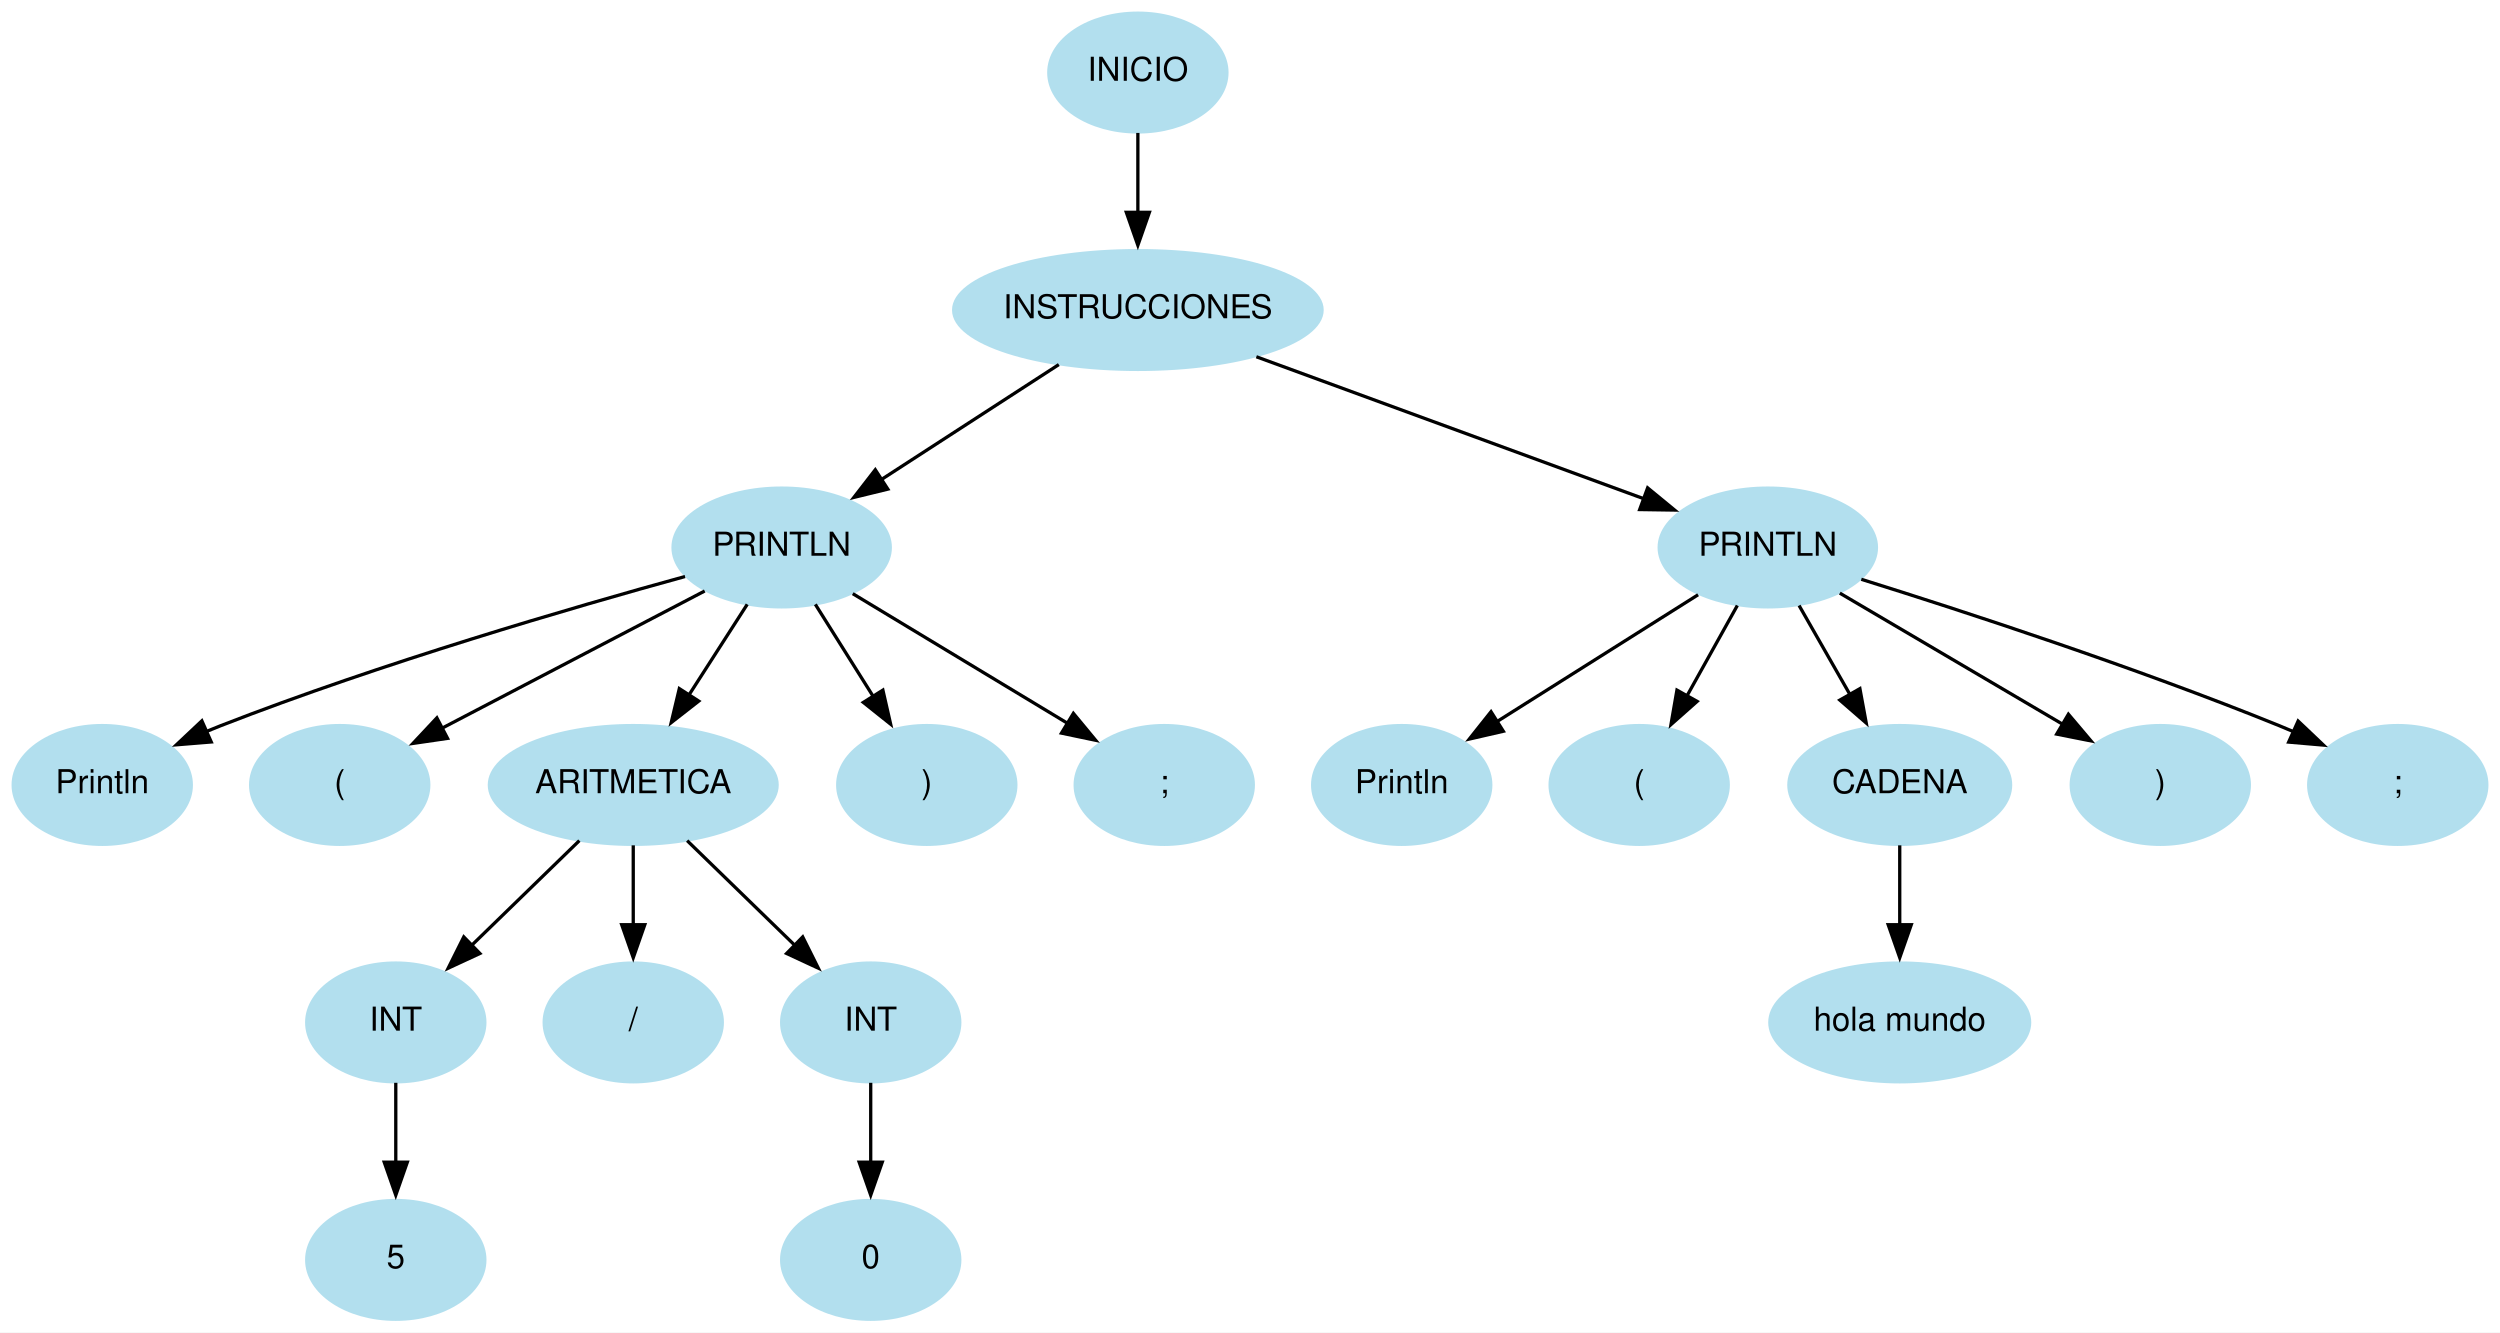
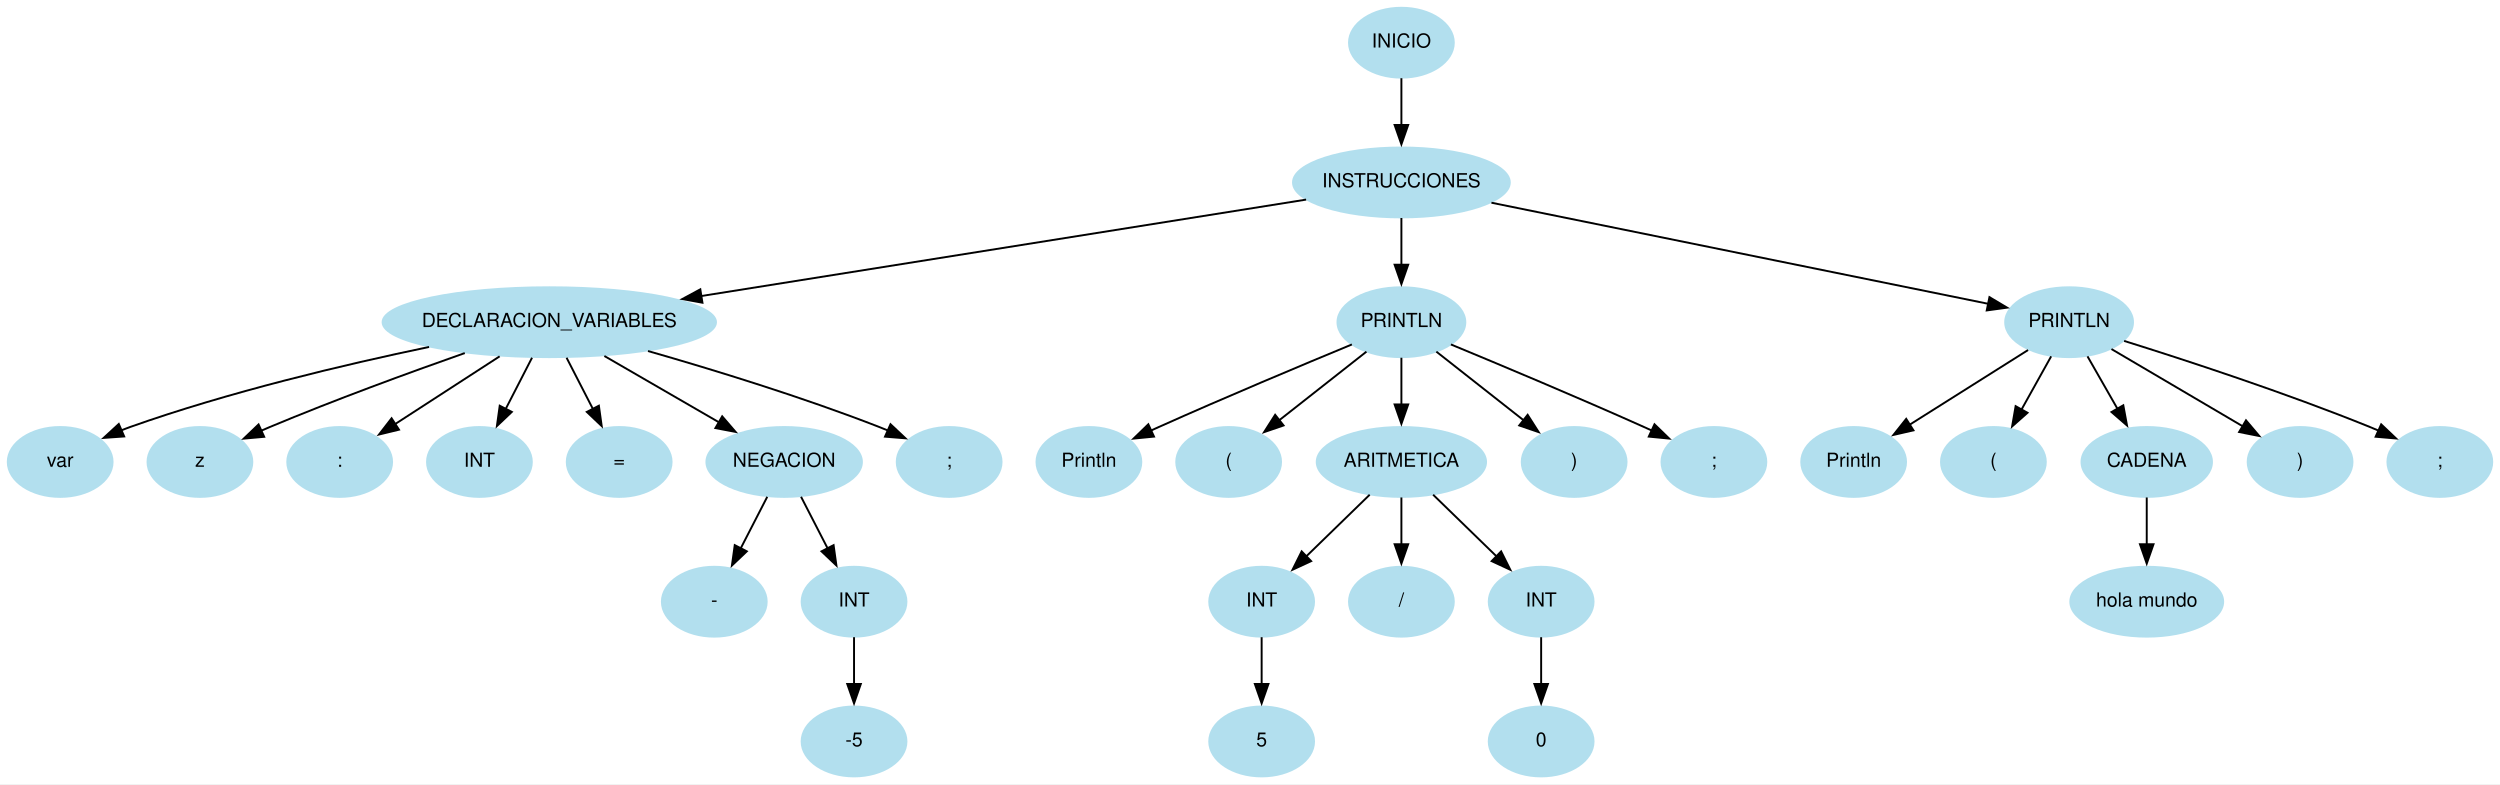
- <svg xmlns="http://www.w3.org/2000/svg" width="758pt" height="404pt" viewBox="0.00 0.00 758.00 404.00">
+ <svg xmlns="http://www.w3.org/2000/svg" width="1288pt" height="404pt" viewBox="0.00 0.00 1288.00 404.00">
  <g id="graph0" class="graph" transform="scale(1 1) rotate(0) translate(4 400)">
-     <polygon fill="white" stroke="none" points="-4,4 -4,-400 754,-400 754,4 -4,4" />
+     <polygon fill="white" stroke="none" points="-4,4 -4,-400 1284,-400 1284,4 -4,4" />
    <g id="node1" class="node">
-       <ellipse fill="#b2dfee" stroke="#b2dfee" cx="341" cy="-378" rx="27" ry="18" />
-       <text text-anchor="middle" x="341" y="-375.5" font-family="Helvetica,sans-Serif" font-size="10.00">INICIO</text>
+       <ellipse fill="#b2dfee" stroke="#b2dfee" cx="718" cy="-378" rx="27" ry="18" />
+       <text text-anchor="middle" x="718" y="-375.5" font-family="Helvetica,sans-Serif" font-size="10.00">INICIO</text>
    </g>
    <g id="node2" class="node">
-       <ellipse fill="#b2dfee" stroke="#b2dfee" cx="341" cy="-306" rx="55.85" ry="18" />
-       <text text-anchor="middle" x="341" y="-303.5" font-family="Helvetica,sans-Serif" font-size="10.00">INSTRUCCIONES</text>
+       <ellipse fill="#b2dfee" stroke="#b2dfee" cx="718" cy="-306" rx="55.85" ry="18" />
+       <text text-anchor="middle" x="718" y="-303.5" font-family="Helvetica,sans-Serif" font-size="10.00">INSTRUCCIONES</text>
    </g>
    <g id="edge1" class="edge">
-       <path fill="none" stroke="black" d="M341,-359.7C341,-352.41 341,-343.73 341,-335.54" />
-       <polygon fill="black" stroke="black" points="344.5,-335.62 341,-325.62 337.5,-335.62 344.5,-335.62" />
+       <path fill="none" stroke="black" d="M718,-359.7C718,-352.41 718,-343.73 718,-335.54" />
+       <polygon fill="black" stroke="black" points="721.5,-335.62 718,-325.62 714.5,-335.62 721.5,-335.62" />
    </g>
    <g id="node3" class="node">
-       <ellipse fill="#b2dfee" stroke="#b2dfee" cx="233" cy="-234" rx="32.93" ry="18" />
-       <text text-anchor="middle" x="233" y="-231.5" font-family="Helvetica,sans-Serif" font-size="10.00">PRINTLN</text>
+       <ellipse fill="#b2dfee" stroke="#b2dfee" cx="279" cy="-234" rx="85.89" ry="18" />
+       <text text-anchor="middle" x="279" y="-231.5" font-family="Helvetica,sans-Serif" font-size="10.00">DECLARACION_VARIABLES</text>
    </g>
    <g id="edge2" class="edge">
-       <path fill="none" stroke="black" d="M317.03,-289.46C301.14,-279.16 280.15,-265.56 263.12,-254.53" />
-       <polygon fill="black" stroke="black" points="265.19,-251.7 254.9,-249.19 261.39,-257.57 265.19,-251.7" />
+       <path fill="none" stroke="black" d="M668.92,-297.17C593.29,-285.11 447.55,-261.88 357.25,-247.48" />
+       <polygon fill="black" stroke="black" points="357.9,-244.04 347.48,-245.92 356.8,-250.95 357.9,-244.04" />
    </g>
    <g id="node14" class="node">
-       <ellipse fill="#b2dfee" stroke="#b2dfee" cx="532" cy="-234" rx="32.93" ry="18" />
-       <text text-anchor="middle" x="532" y="-231.5" font-family="Helvetica,sans-Serif" font-size="10.00">PRINTLN</text>
+       <ellipse fill="#b2dfee" stroke="#b2dfee" cx="718" cy="-234" rx="32.93" ry="18" />
+       <text text-anchor="middle" x="718" y="-231.5" font-family="Helvetica,sans-Serif" font-size="10.00">PRINTLN</text>
    </g>
    <g id="edge13" class="edge">
-       <path fill="none" stroke="black" d="M376.93,-291.83C410.57,-279.5 460.63,-261.16 494.71,-248.67" />
-       <polygon fill="black" stroke="black" points="495.56,-252.08 503.75,-245.35 493.15,-245.51 495.56,-252.08" />
+       <path fill="none" stroke="black" d="M718,-287.7C718,-280.41 718,-271.73 718,-263.54" />
+       <polygon fill="black" stroke="black" points="721.5,-263.62 718,-253.62 714.5,-263.62 721.5,-263.62" />
+     </g>
+     <g id="node25" class="node">
+       <ellipse fill="#b2dfee" stroke="#b2dfee" cx="1062" cy="-234" rx="32.93" ry="18" />
+       <text text-anchor="middle" x="1062" y="-231.5" font-family="Helvetica,sans-Serif" font-size="10.00">PRINTLN</text>
+     </g>
+     <g id="edge24" class="edge">
+       <path fill="none" stroke="black" d="M764.39,-295.56C831.87,-281.83 956.04,-256.56 1020.59,-243.43" />
+       <polygon fill="black" stroke="black" points="1020.96,-246.92 1030.06,-241.5 1019.56,-240.06 1020.96,-246.92" />
    </g>
    <g id="node4" class="node">
      <ellipse fill="#b2dfee" stroke="#b2dfee" cx="27" cy="-162" rx="27" ry="18" />
-       <text text-anchor="middle" x="27" y="-159.5" font-family="Helvetica,sans-Serif" font-size="10.00">Println</text>
+       <text text-anchor="middle" x="27" y="-159.5" font-family="Helvetica,sans-Serif" font-size="10.00">var</text>
    </g>
    <g id="edge3" class="edge">
-       <path fill="none" stroke="black" d="M203.7,-225.2C169.48,-215.79 111.39,-198.86 63,-180 61.47,-179.4 59.92,-178.77 58.35,-178.12" />
-       <polygon fill="black" stroke="black" points="60.05,-175.04 49.49,-174.18 57.21,-181.44 60.05,-175.04" />
+       <path fill="none" stroke="black" d="M217.05,-221.25C173.34,-212.13 113.76,-198.01 63,-180 61.45,-179.45 59.88,-178.86 58.31,-178.23" />
+       <polygon fill="black" stroke="black" points="59.98,-175.14 49.41,-174.39 57.2,-181.57 59.98,-175.14" />
    </g>
    <g id="node5" class="node">
      <ellipse fill="#b2dfee" stroke="#b2dfee" cx="99" cy="-162" rx="27" ry="18" />
-       <text text-anchor="middle" x="99" y="-159.5" font-family="Helvetica,sans-Serif" font-size="10.00">(</text>
+       <text text-anchor="middle" x="99" y="-159.5" font-family="Helvetica,sans-Serif" font-size="10.00">z</text>
    </g>
    <g id="edge4" class="edge">
-       <path fill="none" stroke="black" d="M209.66,-220.81C187.58,-209.27 154.3,-191.89 130,-179.2" />
-       <polygon fill="black" stroke="black" points="131.7,-176.13 121.21,-174.6 128.46,-182.34 131.7,-176.13" />
+       <path fill="none" stroke="black" d="M235.45,-218.1C206.68,-207.98 168.29,-193.95 135,-180 133.49,-179.37 131.94,-178.7 130.39,-178.02" />
+       <polygon fill="black" stroke="black" points="132.11,-174.96 121.56,-174.01 129.21,-181.33 132.11,-174.96" />
    </g>
    <g id="node6" class="node">
-       <ellipse fill="#b2dfee" stroke="#b2dfee" cx="188" cy="-162" rx="43.62" ry="18" />
-       <text text-anchor="middle" x="188" y="-159.5" font-family="Helvetica,sans-Serif" font-size="10.00">ARITMETICA</text>
+       <ellipse fill="#b2dfee" stroke="#b2dfee" cx="171" cy="-162" rx="27" ry="18" />
+       <text text-anchor="middle" x="171" y="-159.5" font-family="Helvetica,sans-Serif" font-size="10.00">:</text>
    </g>
    <g id="edge5" class="edge">
-       <path fill="none" stroke="black" d="M222.56,-216.76C217.3,-208.58 210.79,-198.45 204.84,-189.2" />
-       <polygon fill="black" stroke="black" points="207.86,-187.43 199.51,-180.91 201.97,-191.21 207.86,-187.43" />
+       <path fill="none" stroke="black" d="M253.41,-216.41C237.14,-205.87 216.06,-192.21 199.29,-181.34" />
+       <polygon fill="black" stroke="black" points="201.56,-178.63 191.26,-176.13 197.75,-184.51 201.56,-178.63" />
+     </g>
+     <g id="node7" class="node">
+       <ellipse fill="#b2dfee" stroke="#b2dfee" cx="243" cy="-162" rx="27" ry="18" />
+       <text text-anchor="middle" x="243" y="-159.5" font-family="Helvetica,sans-Serif" font-size="10.00">INT</text>
+     </g>
+     <g id="edge6" class="edge">
+       <path fill="none" stroke="black" d="M270.1,-215.7C266.02,-207.75 261.08,-198.16 256.55,-189.34" />
+       <polygon fill="black" stroke="black" points="259.68,-187.78 252,-180.49 253.46,-190.98 259.68,-187.78" />
+     </g>
+     <g id="node8" class="node">
+       <ellipse fill="#b2dfee" stroke="#b2dfee" cx="315" cy="-162" rx="27" ry="18" />
+       <text text-anchor="middle" x="315" y="-159.5" font-family="Helvetica,sans-Serif" font-size="10.00">=</text>
+     </g>
+     <g id="edge7" class="edge">
+       <path fill="none" stroke="black" d="M287.9,-215.7C291.98,-207.75 296.92,-198.16 301.45,-189.34" />
+       <polygon fill="black" stroke="black" points="304.54,-190.98 306,-180.49 298.32,-187.78 304.54,-190.98" />
+     </g>
+     <g id="node9" class="node">
+       <ellipse fill="#b2dfee" stroke="#b2dfee" cx="400" cy="-162" rx="40.06" ry="18" />
+       <text text-anchor="middle" x="400" y="-159.5" font-family="Helvetica,sans-Serif" font-size="10.00">NEGACION</text>
+     </g>
+     <g id="edge8" class="edge">
+       <path fill="none" stroke="black" d="M307.37,-216.59C325.05,-206.36 347.89,-193.15 366.46,-182.4" />
+       <polygon fill="black" stroke="black" points="368.07,-185.51 374.98,-177.48 364.57,-179.45 368.07,-185.51" />
+     </g>
+     <g id="node13" class="node">
+       <ellipse fill="#b2dfee" stroke="#b2dfee" cx="485" cy="-162" rx="27" ry="18" />
+       <text text-anchor="middle" x="485" y="-159.5" font-family="Helvetica,sans-Serif" font-size="10.00">;</text>
+     </g>
+     <g id="edge12" class="edge">
+       <path fill="none" stroke="black" d="M329.84,-219.15C363.96,-209.38 409.68,-195.33 449,-180 450.53,-179.4 452.08,-178.77 453.65,-178.12" />
+       <polygon fill="black" stroke="black" points="454.79,-181.44 462.51,-174.18 451.95,-175.04 454.79,-181.44" />
+     </g>
+     <g id="node10" class="node">
+       <ellipse fill="#b2dfee" stroke="#b2dfee" cx="364" cy="-90" rx="27" ry="18" />
+       <text text-anchor="middle" x="364" y="-87.5" font-family="Helvetica,sans-Serif" font-size="10.00">-</text>
+     </g>
+     <g id="edge9" class="edge">
+       <path fill="none" stroke="black" d="M391.29,-144.05C387.16,-136.03 382.13,-126.26 377.52,-117.3" />
+       <polygon fill="black" stroke="black" points="380.76,-115.95 373.08,-108.65 374.54,-119.15 380.76,-115.95" />
+     </g>
+     <g id="node11" class="node">
+       <ellipse fill="#b2dfee" stroke="#b2dfee" cx="436" cy="-90" rx="27" ry="18" />
+       <text text-anchor="middle" x="436" y="-87.5" font-family="Helvetica,sans-Serif" font-size="10.00">INT</text>
+     </g>
+     <g id="edge10" class="edge">
+       <path fill="none" stroke="black" d="M408.71,-144.05C412.84,-136.03 417.87,-126.26 422.48,-117.3" />
+       <polygon fill="black" stroke="black" points="425.46,-119.15 426.92,-108.65 419.24,-115.95 425.46,-119.15" />
    </g>
    <g id="node12" class="node">
-       <ellipse fill="#b2dfee" stroke="#b2dfee" cx="277" cy="-162" rx="27" ry="18" />
-       <text text-anchor="middle" x="277" y="-159.5" font-family="Helvetica,sans-Serif" font-size="10.00">)</text>
+       <ellipse fill="#b2dfee" stroke="#b2dfee" cx="436" cy="-18" rx="27" ry="18" />
+       <text text-anchor="middle" x="436" y="-15.5" font-family="Helvetica,sans-Serif" font-size="10.00">-5</text>
    </g>
    <g id="edge11" class="edge">
-       <path fill="none" stroke="black" d="M243.21,-216.76C248.43,-208.46 254.9,-198.15 260.79,-188.79" />
-       <polygon fill="black" stroke="black" points="263.69,-190.76 266.04,-180.43 257.76,-187.03 263.69,-190.76" />
-     </g>
-     <g id="node13" class="node">
-       <ellipse fill="#b2dfee" stroke="#b2dfee" cx="349" cy="-162" rx="27" ry="18" />
-       <text text-anchor="middle" x="349" y="-159.5" font-family="Helvetica,sans-Serif" font-size="10.00">;</text>
-     </g>
-     <g id="edge12" class="edge">
-       <path fill="none" stroke="black" d="M254.55,-220C272.93,-208.9 299.53,-192.85 319.82,-180.61" />
-       <polygon fill="black" stroke="black" points="321.45,-183.71 328.2,-175.55 317.83,-177.72 321.45,-183.71" />
-     </g>
-     <g id="node7" class="node">
-       <ellipse fill="#b2dfee" stroke="#b2dfee" cx="116" cy="-90" rx="27" ry="18" />
-       <text text-anchor="middle" x="116" y="-87.5" font-family="Helvetica,sans-Serif" font-size="10.00">INT</text>
-     </g>
-     <g id="edge6" class="edge">
-       <path fill="none" stroke="black" d="M171.66,-145.12C161.97,-135.69 149.54,-123.61 138.88,-113.25" />
-       <polygon fill="black" stroke="black" points="141.5,-110.91 131.89,-106.45 136.62,-115.93 141.5,-110.91" />
-     </g>
-     <g id="node9" class="node">
-       <ellipse fill="#b2dfee" stroke="#b2dfee" cx="188" cy="-90" rx="27" ry="18" />
-       <text text-anchor="middle" x="188" y="-87.5" font-family="Helvetica,sans-Serif" font-size="10.00">/</text>
-     </g>
-     <g id="edge8" class="edge">
-       <path fill="none" stroke="black" d="M188,-143.7C188,-136.41 188,-127.73 188,-119.54" />
-       <polygon fill="black" stroke="black" points="191.5,-119.62 188,-109.62 184.5,-119.62 191.5,-119.62" />
-     </g>
-     <g id="node10" class="node">
-       <ellipse fill="#b2dfee" stroke="#b2dfee" cx="260" cy="-90" rx="27" ry="18" />
-       <text text-anchor="middle" x="260" y="-87.5" font-family="Helvetica,sans-Serif" font-size="10.00">INT</text>
-     </g>
-     <g id="edge9" class="edge">
-       <path fill="none" stroke="black" d="M204.34,-145.12C214.03,-135.69 226.46,-123.61 237.12,-113.25" />
-       <polygon fill="black" stroke="black" points="239.38,-115.93 244.11,-106.45 234.5,-110.91 239.38,-115.93" />
-     </g>
-     <g id="node8" class="node">
-       <ellipse fill="#b2dfee" stroke="#b2dfee" cx="116" cy="-18" rx="27" ry="18" />
-       <text text-anchor="middle" x="116" y="-15.5" font-family="Helvetica,sans-Serif" font-size="10.00">5</text>
-     </g>
-     <g id="edge7" class="edge">
-       <path fill="none" stroke="black" d="M116,-71.7C116,-64.41 116,-55.73 116,-47.54" />
-       <polygon fill="black" stroke="black" points="119.5,-47.62 116,-37.62 112.5,-47.62 119.5,-47.62" />
-     </g>
-     <g id="node11" class="node">
-       <ellipse fill="#b2dfee" stroke="#b2dfee" cx="260" cy="-18" rx="27" ry="18" />
-       <text text-anchor="middle" x="260" y="-15.5" font-family="Helvetica,sans-Serif" font-size="10.00">0</text>
-     </g>
-     <g id="edge10" class="edge">
-       <path fill="none" stroke="black" d="M260,-71.7C260,-64.41 260,-55.73 260,-47.54" />
-       <polygon fill="black" stroke="black" points="263.5,-47.62 260,-37.62 256.5,-47.62 263.5,-47.62" />
+       <path fill="none" stroke="black" d="M436,-71.7C436,-64.41 436,-55.73 436,-47.54" />
+       <polygon fill="black" stroke="black" points="439.5,-47.62 436,-37.62 432.5,-47.62 439.5,-47.62" />
    </g>
    <g id="node15" class="node">
-       <ellipse fill="#b2dfee" stroke="#b2dfee" cx="421" cy="-162" rx="27" ry="18" />
-       <text text-anchor="middle" x="421" y="-159.5" font-family="Helvetica,sans-Serif" font-size="10.00">Println</text>
+       <ellipse fill="#b2dfee" stroke="#b2dfee" cx="557" cy="-162" rx="27" ry="18" />
+       <text text-anchor="middle" x="557" y="-159.5" font-family="Helvetica,sans-Serif" font-size="10.00">Println</text>
    </g>
    <g id="edge14" class="edge">
-       <path fill="none" stroke="black" d="M510.86,-219.67C493.59,-208.77 468.99,-193.26 449.89,-181.22" />
-       <polygon fill="black" stroke="black" points="451.81,-178.29 441.49,-175.92 448.08,-184.21 451.81,-178.29" />
+       <path fill="none" stroke="black" d="M692.49,-222.54C667.14,-212.05 627.2,-195.32 593,-180 591.69,-179.41 590.35,-178.81 589,-178.19" />
+       <polygon fill="black" stroke="black" points="590.55,-175.06 580.01,-174.03 587.61,-181.41 590.55,-175.06" />
    </g>
    <g id="node16" class="node">
-       <ellipse fill="#b2dfee" stroke="#b2dfee" cx="493" cy="-162" rx="27" ry="18" />
-       <text text-anchor="middle" x="493" y="-159.5" font-family="Helvetica,sans-Serif" font-size="10.00">(</text>
+       <ellipse fill="#b2dfee" stroke="#b2dfee" cx="629" cy="-162" rx="27" ry="18" />
+       <text text-anchor="middle" x="629" y="-159.5" font-family="Helvetica,sans-Serif" font-size="10.00">(</text>
    </g>
    <g id="edge15" class="edge">
-       <path fill="none" stroke="black" d="M522.76,-216.41C518.18,-208.19 512.54,-198.06 507.4,-188.85" />
-       <polygon fill="black" stroke="black" points="510.57,-187.34 502.64,-180.31 504.45,-190.75 510.57,-187.34" />
+       <path fill="none" stroke="black" d="M699.99,-218.83C687.07,-208.68 669.48,-194.83 655.03,-183.47" />
+       <polygon fill="black" stroke="black" points="657.29,-180.8 647.27,-177.37 652.96,-186.3 657.29,-180.8" />
    </g>
    <g id="node17" class="node">
-       <ellipse fill="#b2dfee" stroke="#b2dfee" cx="572" cy="-162" rx="33.61" ry="18" />
-       <text text-anchor="middle" x="572" y="-159.5" font-family="Helvetica,sans-Serif" font-size="10.00">CADENA</text>
+       <ellipse fill="#b2dfee" stroke="#b2dfee" cx="718" cy="-162" rx="43.62" ry="18" />
+       <text text-anchor="middle" x="718" y="-159.5" font-family="Helvetica,sans-Serif" font-size="10.00">ARITMETICA</text>
    </g>
    <g id="edge16" class="edge">
-       <path fill="none" stroke="black" d="M541.48,-216.41C546.11,-208.3 551.8,-198.35 557,-189.25" />
-       <polygon fill="black" stroke="black" points="559.92,-191.2 561.84,-180.78 553.84,-187.73 559.92,-191.2" />
+       <path fill="none" stroke="black" d="M718,-215.7C718,-208.41 718,-199.73 718,-191.54" />
+       <polygon fill="black" stroke="black" points="721.5,-191.62 718,-181.62 714.5,-191.62 721.5,-191.62" />
+     </g>
+     <g id="node23" class="node">
+       <ellipse fill="#b2dfee" stroke="#b2dfee" cx="807" cy="-162" rx="27" ry="18" />
+       <text text-anchor="middle" x="807" y="-159.5" font-family="Helvetica,sans-Serif" font-size="10.00">)</text>
+     </g>
+     <g id="edge22" class="edge">
+       <path fill="none" stroke="black" d="M736.01,-218.83C748.93,-208.68 766.52,-194.83 780.97,-183.47" />
+       <polygon fill="black" stroke="black" points="783.04,-186.3 788.73,-177.37 778.71,-180.8 783.04,-186.3" />
+     </g>
+     <g id="node24" class="node">
+       <ellipse fill="#b2dfee" stroke="#b2dfee" cx="879" cy="-162" rx="27" ry="18" />
+       <text text-anchor="middle" x="879" y="-159.5" font-family="Helvetica,sans-Serif" font-size="10.00">;</text>
+     </g>
+     <g id="edge23" class="edge">
+       <path fill="none" stroke="black" d="M743.51,-222.54C768.86,-212.05 808.8,-195.32 843,-180 844.31,-179.41 845.65,-178.81 847,-178.19" />
+       <polygon fill="black" stroke="black" points="848.39,-181.41 855.99,-174.03 845.45,-175.06 848.39,-181.41" />
+     </g>
+     <g id="node18" class="node">
+       <ellipse fill="#b2dfee" stroke="#b2dfee" cx="646" cy="-90" rx="27" ry="18" />
+       <text text-anchor="middle" x="646" y="-87.5" font-family="Helvetica,sans-Serif" font-size="10.00">INT</text>
+     </g>
+     <g id="edge17" class="edge">
+       <path fill="none" stroke="black" d="M701.66,-145.12C691.97,-135.69 679.54,-123.61 668.88,-113.25" />
+       <polygon fill="black" stroke="black" points="671.5,-110.91 661.89,-106.45 666.62,-115.93 671.5,-110.91" />
+     </g>
+     <g id="node20" class="node">
+       <ellipse fill="#b2dfee" stroke="#b2dfee" cx="718" cy="-90" rx="27" ry="18" />
+       <text text-anchor="middle" x="718" y="-87.5" font-family="Helvetica,sans-Serif" font-size="10.00">/</text>
+     </g>
+     <g id="edge19" class="edge">
+       <path fill="none" stroke="black" d="M718,-143.7C718,-136.41 718,-127.73 718,-119.54" />
+       <polygon fill="black" stroke="black" points="721.5,-119.62 718,-109.62 714.5,-119.62 721.5,-119.62" />
+     </g>
+     <g id="node21" class="node">
+       <ellipse fill="#b2dfee" stroke="#b2dfee" cx="790" cy="-90" rx="27" ry="18" />
+       <text text-anchor="middle" x="790" y="-87.5" font-family="Helvetica,sans-Serif" font-size="10.00">INT</text>
+     </g>
+     <g id="edge20" class="edge">
+       <path fill="none" stroke="black" d="M734.34,-145.12C744.03,-135.69 756.46,-123.61 767.12,-113.25" />
+       <polygon fill="black" stroke="black" points="769.38,-115.93 774.11,-106.45 764.5,-110.91 769.38,-115.93" />
    </g>
    <g id="node19" class="node">
-       <ellipse fill="#b2dfee" stroke="#b2dfee" cx="651" cy="-162" rx="27" ry="18" />
-       <text text-anchor="middle" x="651" y="-159.5" font-family="Helvetica,sans-Serif" font-size="10.00">)</text>
+       <ellipse fill="#b2dfee" stroke="#b2dfee" cx="646" cy="-18" rx="27" ry="18" />
+       <text text-anchor="middle" x="646" y="-15.5" font-family="Helvetica,sans-Serif" font-size="10.00">5</text>
    </g>
    <g id="edge18" class="edge">
-       <path fill="none" stroke="black" d="M553.83,-220.16C572.86,-208.97 600.62,-192.64 621.6,-180.29" />
-       <polygon fill="black" stroke="black" points="623.14,-183.45 629.98,-175.36 619.59,-177.42 623.14,-183.45" />
-     </g>
-     <g id="node20" class="node">
-       <ellipse fill="#b2dfee" stroke="#b2dfee" cx="723" cy="-162" rx="27" ry="18" />
-       <text text-anchor="middle" x="723" y="-159.5" font-family="Helvetica,sans-Serif" font-size="10.00">;</text>
-     </g>
-     <g id="edge19" class="edge">
-       <path fill="none" stroke="black" d="M560.35,-224.36C591.7,-214.56 643.52,-197.64 687,-180 688.52,-179.38 690.07,-178.73 691.63,-178.06" />
-       <polygon fill="black" stroke="black" points="692.79,-181.38 700.47,-174.09 689.92,-175 692.79,-181.38" />
-     </g>
-     <g id="node18" class="node">
-       <ellipse fill="#b2dfee" stroke="#b2dfee" cx="572" cy="-90" rx="39.38" ry="18" />
-       <text text-anchor="middle" x="572" y="-87.5" font-family="Helvetica,sans-Serif" font-size="10.00">hola mundo</text>
-     </g>
-     <g id="edge17" class="edge">
-       <path fill="none" stroke="black" d="M572,-143.7C572,-136.41 572,-127.73 572,-119.54" />
-       <polygon fill="black" stroke="black" points="575.5,-119.62 572,-109.62 568.5,-119.62 575.5,-119.62" />
+       <path fill="none" stroke="black" d="M646,-71.7C646,-64.41 646,-55.73 646,-47.54" />
+       <polygon fill="black" stroke="black" points="649.5,-47.62 646,-37.62 642.5,-47.62 649.5,-47.62" />
+     </g>
+     <g id="node22" class="node">
+       <ellipse fill="#b2dfee" stroke="#b2dfee" cx="790" cy="-18" rx="27" ry="18" />
+       <text text-anchor="middle" x="790" y="-15.5" font-family="Helvetica,sans-Serif" font-size="10.00">0</text>
+     </g>
+     <g id="edge21" class="edge">
+       <path fill="none" stroke="black" d="M790,-71.7C790,-64.41 790,-55.73 790,-47.54" />
+       <polygon fill="black" stroke="black" points="793.5,-47.62 790,-37.62 786.5,-47.62 793.5,-47.62" />
+     </g>
+     <g id="node26" class="node">
+       <ellipse fill="#b2dfee" stroke="#b2dfee" cx="951" cy="-162" rx="27" ry="18" />
+       <text text-anchor="middle" x="951" y="-159.5" font-family="Helvetica,sans-Serif" font-size="10.00">Println</text>
+     </g>
+     <g id="edge25" class="edge">
+       <path fill="none" stroke="black" d="M1040.86,-219.67C1023.59,-208.77 998.99,-193.26 979.89,-181.22" />
+       <polygon fill="black" stroke="black" points="981.81,-178.29 971.49,-175.92 978.08,-184.21 981.81,-178.29" />
+     </g>
+     <g id="node27" class="node">
+       <ellipse fill="#b2dfee" stroke="#b2dfee" cx="1023" cy="-162" rx="27" ry="18" />
+       <text text-anchor="middle" x="1023" y="-159.5" font-family="Helvetica,sans-Serif" font-size="10.00">(</text>
+     </g>
+     <g id="edge26" class="edge">
+       <path fill="none" stroke="black" d="M1052.76,-216.41C1048.18,-208.19 1042.54,-198.06 1037.4,-188.85" />
+       <polygon fill="black" stroke="black" points="1040.57,-187.34 1032.64,-180.31 1034.45,-190.75 1040.57,-187.34" />
+     </g>
+     <g id="node28" class="node">
+       <ellipse fill="#b2dfee" stroke="#b2dfee" cx="1102" cy="-162" rx="33.61" ry="18" />
+       <text text-anchor="middle" x="1102" y="-159.5" font-family="Helvetica,sans-Serif" font-size="10.00">CADENA</text>
+     </g>
+     <g id="edge27" class="edge">
+       <path fill="none" stroke="black" d="M1071.48,-216.41C1076.11,-208.3 1081.8,-198.35 1087,-189.25" />
+       <polygon fill="black" stroke="black" points="1089.92,-191.2 1091.84,-180.78 1083.84,-187.73 1089.92,-191.2" />
+     </g>
+     <g id="node30" class="node">
+       <ellipse fill="#b2dfee" stroke="#b2dfee" cx="1181" cy="-162" rx="27" ry="18" />
+       <text text-anchor="middle" x="1181" y="-159.5" font-family="Helvetica,sans-Serif" font-size="10.00">)</text>
+     </g>
+     <g id="edge29" class="edge">
+       <path fill="none" stroke="black" d="M1083.83,-220.16C1102.86,-208.97 1130.62,-192.64 1151.6,-180.29" />
+       <polygon fill="black" stroke="black" points="1153.14,-183.45 1159.98,-175.36 1149.59,-177.42 1153.14,-183.45" />
+     </g>
+     <g id="node31" class="node">
+       <ellipse fill="#b2dfee" stroke="#b2dfee" cx="1253" cy="-162" rx="27" ry="18" />
+       <text text-anchor="middle" x="1253" y="-159.5" font-family="Helvetica,sans-Serif" font-size="10.00">;</text>
+     </g>
+     <g id="edge30" class="edge">
+       <path fill="none" stroke="black" d="M1090.35,-224.36C1121.7,-214.56 1173.52,-197.64 1217,-180 1218.52,-179.38 1220.07,-178.73 1221.63,-178.06" />
+       <polygon fill="black" stroke="black" points="1222.79,-181.38 1230.47,-174.09 1219.92,-175 1222.79,-181.38" />
+     </g>
+     <g id="node29" class="node">
+       <ellipse fill="#b2dfee" stroke="#b2dfee" cx="1102" cy="-90" rx="39.38" ry="18" />
+       <text text-anchor="middle" x="1102" y="-87.5" font-family="Helvetica,sans-Serif" font-size="10.00">hola mundo</text>
+     </g>
+     <g id="edge28" class="edge">
+       <path fill="none" stroke="black" d="M1102,-143.7C1102,-136.41 1102,-127.73 1102,-119.54" />
+       <polygon fill="black" stroke="black" points="1105.5,-119.62 1102,-109.62 1098.5,-119.62 1105.5,-119.62" />
    </g>
  </g>
</svg>
